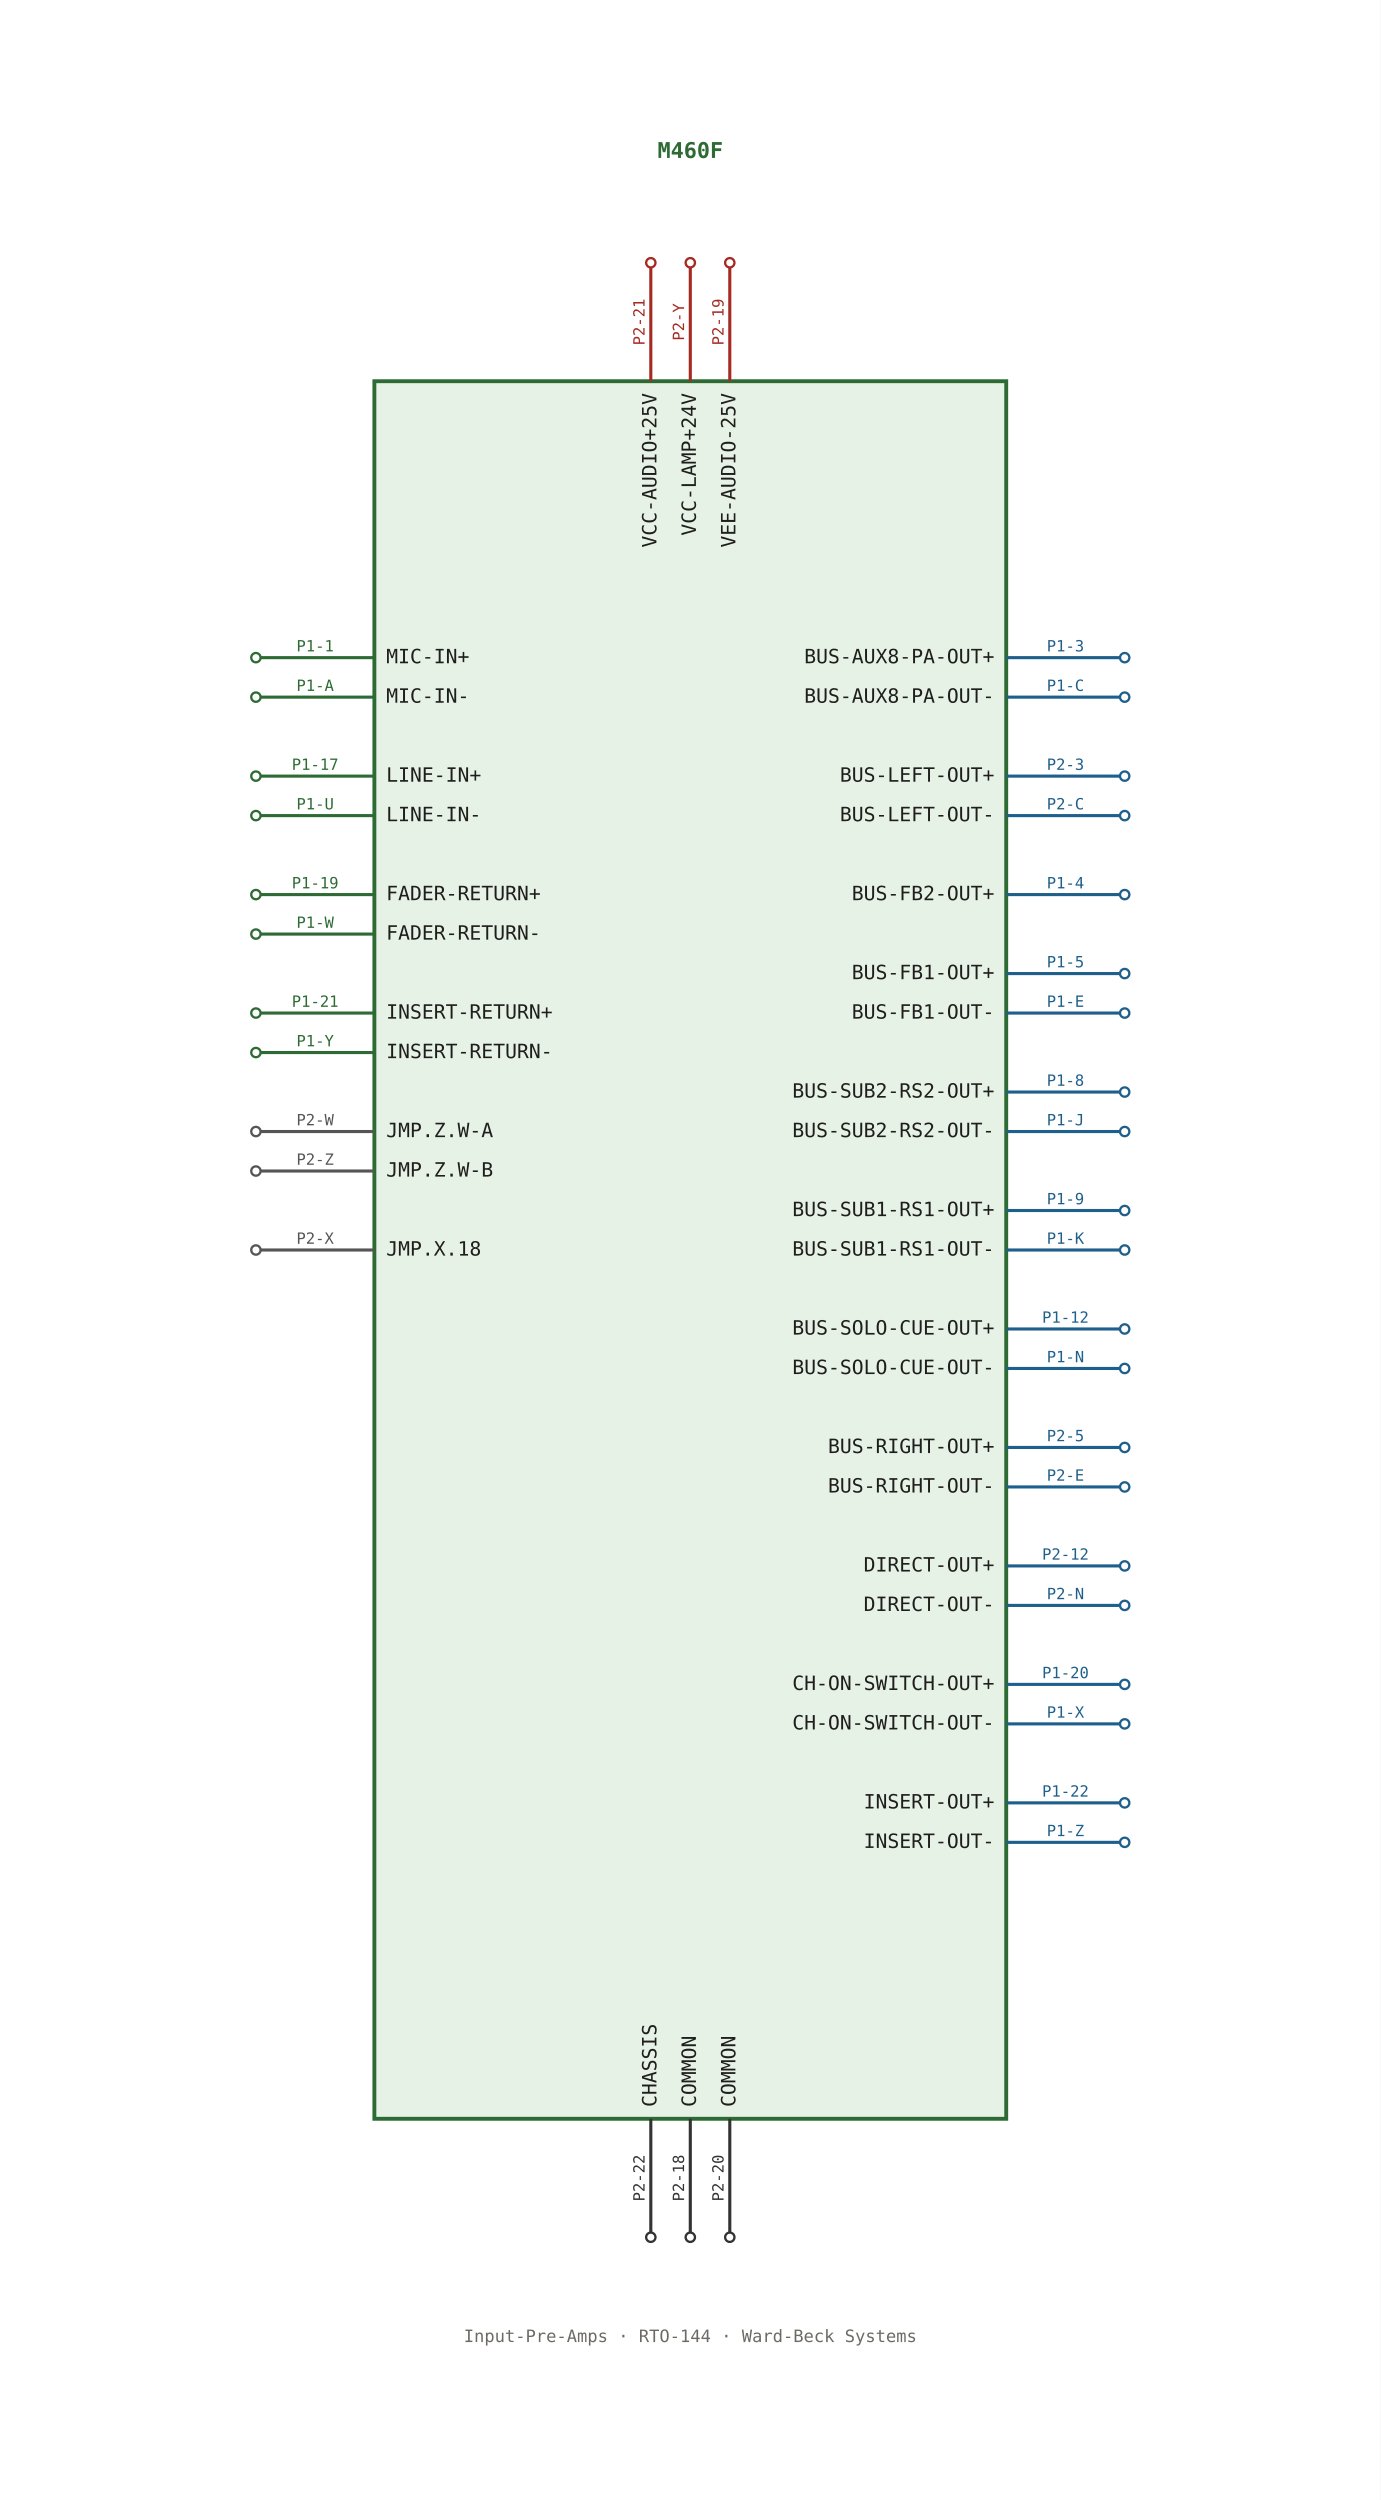
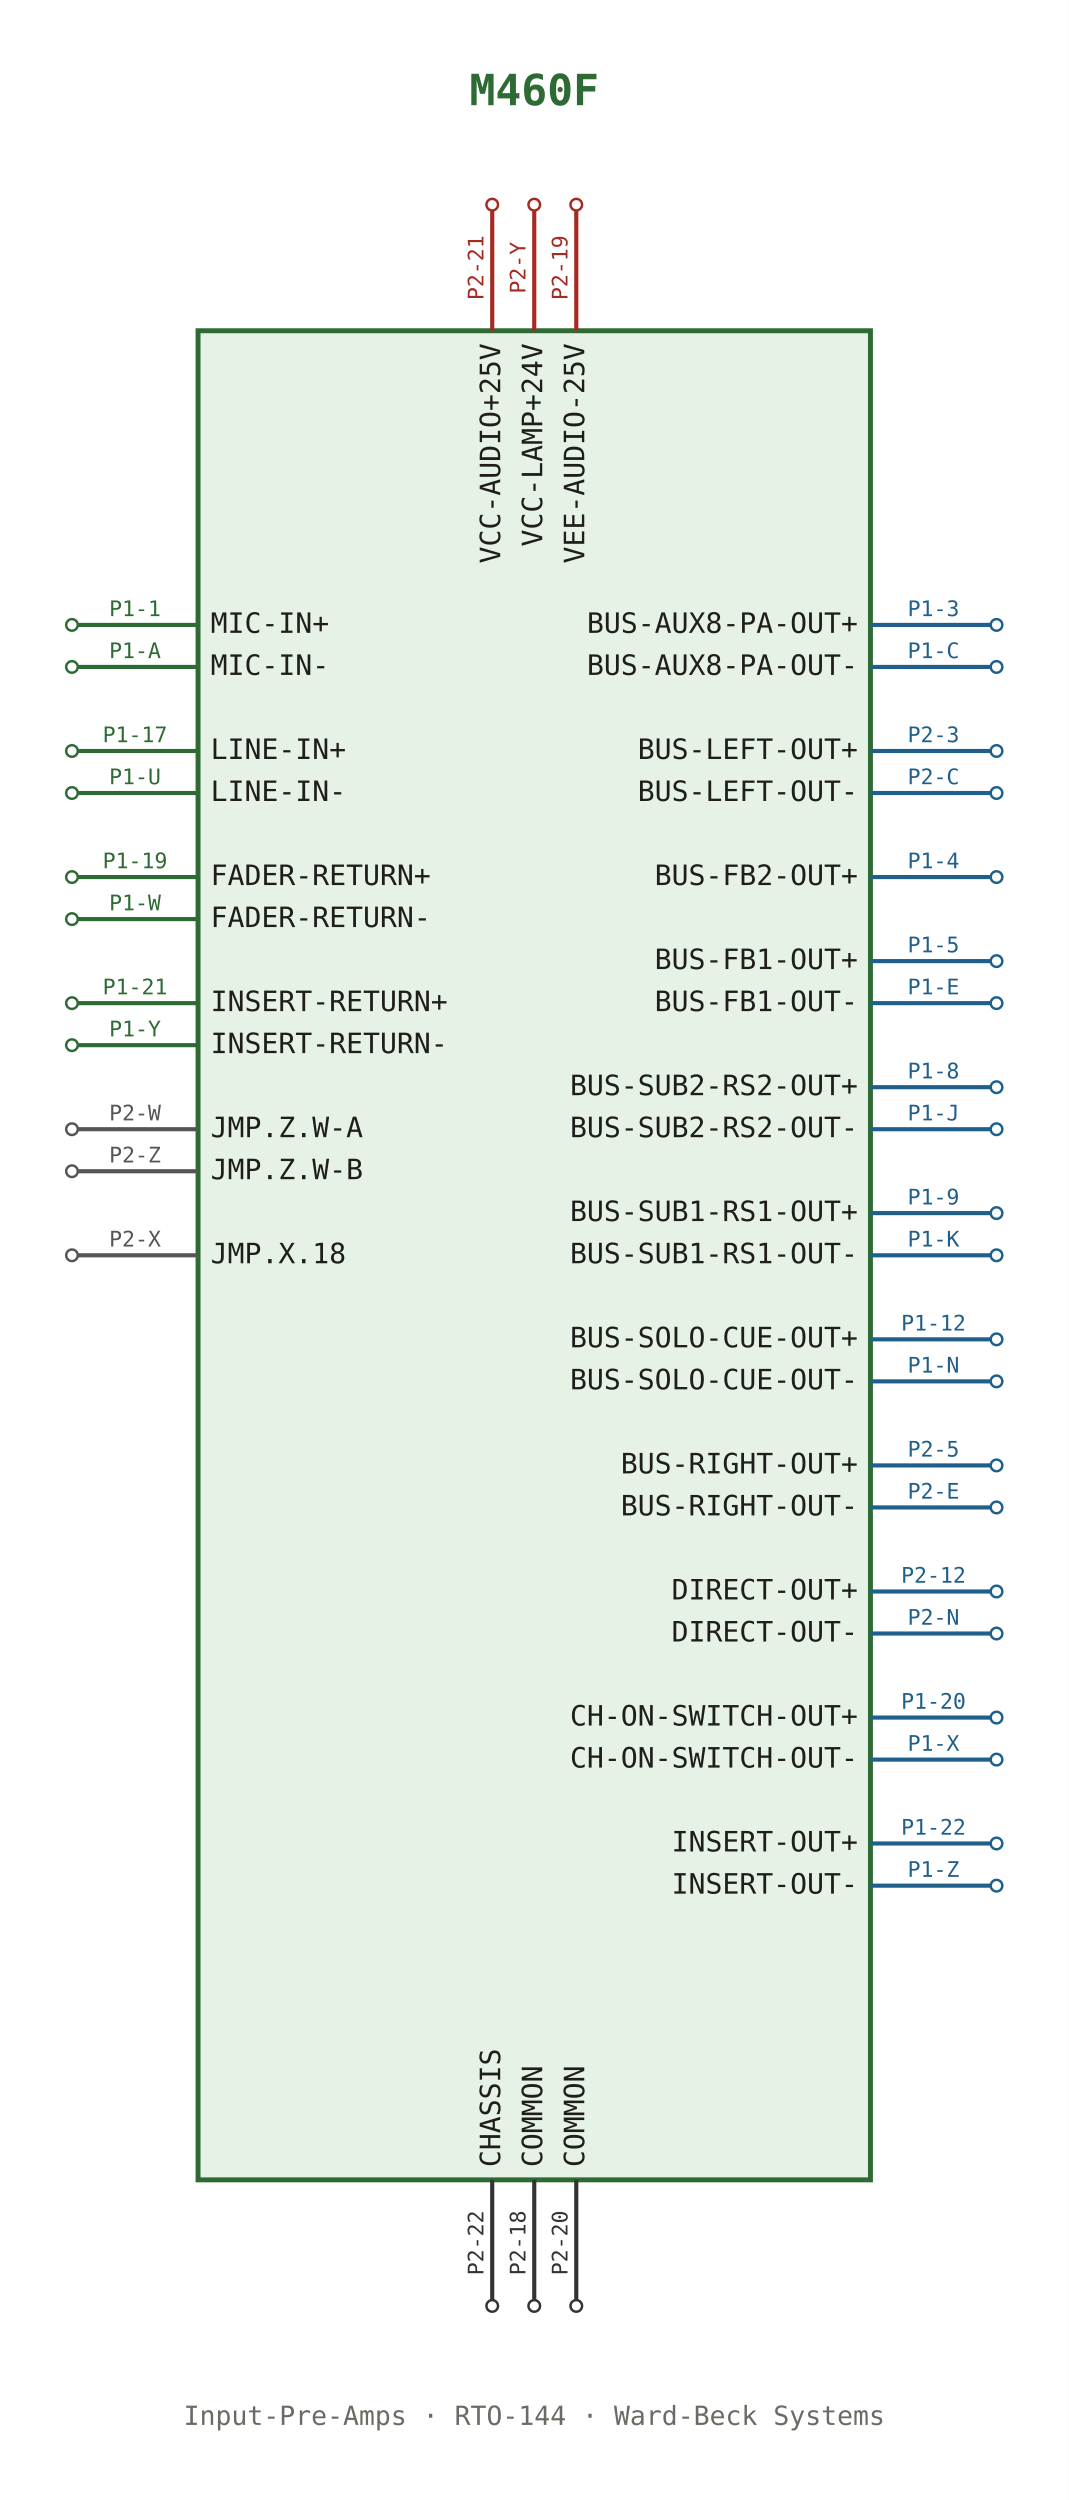
- <svg xmlns="http://www.w3.org/2000/svg" viewBox="0 0 888 1608" font-family="Overpass Mono, ui-monospace, monospace">
+ <svg xmlns="http://www.w3.org/2000/svg" viewBox="0 0 646 1511" font-family="Overpass Mono, Consolas, ui-monospace, monospace">
  <rect width="100%" height="100%" fill="#ffffff" />
-   <rect x="240.8" y="245.2" width="406.4" height="1117.6" fill="#E6F2E6" stroke="#2E6B34" stroke-width="2.5" />
-   <line x1="164.6" y1="423.0" x2="240.8" y2="423.0" stroke="#2E6B34" stroke-width="2" />
-   <circle cx="164.6" cy="423.0" r="3" fill="#fff" stroke="#2E6B34" stroke-width="1.5" />
-   <text x="248.4" y="423.0" font-size="12.7" dominant-baseline="middle" text-anchor="start" fill="#1f1e1c">MIC-IN+</text>
-   <text x="202.7" y="419.0" font-size="10" text-anchor="middle" fill="#2E6B34">P1-1</text>
-   <line x1="164.6" y1="448.4" x2="240.8" y2="448.4" stroke="#2E6B34" stroke-width="2" />
-   <circle cx="164.6" cy="448.4" r="3" fill="#fff" stroke="#2E6B34" stroke-width="1.5" />
-   <text x="248.4" y="448.4" font-size="12.7" dominant-baseline="middle" text-anchor="start" fill="#1f1e1c">MIC-IN-</text>
-   <text x="202.7" y="444.4" font-size="10" text-anchor="middle" fill="#2E6B34">P1-A</text>
-   <line x1="164.6" y1="499.2" x2="240.8" y2="499.2" stroke="#2E6B34" stroke-width="2" />
-   <circle cx="164.6" cy="499.2" r="3" fill="#fff" stroke="#2E6B34" stroke-width="1.5" />
-   <text x="248.4" y="499.2" font-size="12.7" dominant-baseline="middle" text-anchor="start" fill="#1f1e1c">LINE-IN+</text>
-   <text x="202.7" y="495.2" font-size="10" text-anchor="middle" fill="#2E6B34">P1-17</text>
-   <line x1="164.6" y1="524.6" x2="240.8" y2="524.6" stroke="#2E6B34" stroke-width="2" />
-   <circle cx="164.6" cy="524.6" r="3" fill="#fff" stroke="#2E6B34" stroke-width="1.5" />
-   <text x="248.4" y="524.6" font-size="12.7" dominant-baseline="middle" text-anchor="start" fill="#1f1e1c">LINE-IN-</text>
-   <text x="202.7" y="520.6" font-size="10" text-anchor="middle" fill="#2E6B34">P1-U</text>
-   <line x1="164.6" y1="575.4" x2="240.8" y2="575.4" stroke="#2E6B34" stroke-width="2" />
-   <circle cx="164.6" cy="575.4" r="3" fill="#fff" stroke="#2E6B34" stroke-width="1.5" />
-   <text x="248.4" y="575.4" font-size="12.7" dominant-baseline="middle" text-anchor="start" fill="#1f1e1c">FADER-RETURN+</text>
-   <text x="202.7" y="571.4" font-size="10" text-anchor="middle" fill="#2E6B34">P1-19</text>
-   <line x1="164.6" y1="600.8" x2="240.8" y2="600.8" stroke="#2E6B34" stroke-width="2" />
-   <circle cx="164.6" cy="600.8" r="3" fill="#fff" stroke="#2E6B34" stroke-width="1.5" />
-   <text x="248.4" y="600.8" font-size="12.7" dominant-baseline="middle" text-anchor="start" fill="#1f1e1c">FADER-RETURN-</text>
-   <text x="202.7" y="596.8" font-size="10" text-anchor="middle" fill="#2E6B34">P1-W</text>
-   <line x1="164.6" y1="651.6" x2="240.8" y2="651.6" stroke="#2E6B34" stroke-width="2" />
-   <circle cx="164.6" cy="651.6" r="3" fill="#fff" stroke="#2E6B34" stroke-width="1.5" />
-   <text x="248.4" y="651.6" font-size="12.7" dominant-baseline="middle" text-anchor="start" fill="#1f1e1c">INSERT-RETURN+</text>
-   <text x="202.7" y="647.6" font-size="10" text-anchor="middle" fill="#2E6B34">P1-21</text>
-   <line x1="164.6" y1="677.0" x2="240.8" y2="677.0" stroke="#2E6B34" stroke-width="2" />
-   <circle cx="164.6" cy="677.0" r="3" fill="#fff" stroke="#2E6B34" stroke-width="1.5" />
-   <text x="248.4" y="677.0" font-size="12.7" dominant-baseline="middle" text-anchor="start" fill="#1f1e1c">INSERT-RETURN-</text>
-   <text x="202.7" y="673.0" font-size="10" text-anchor="middle" fill="#2E6B34">P1-Y</text>
-   <line x1="164.6" y1="727.8" x2="240.8" y2="727.8" stroke="#555555" stroke-width="2" />
-   <circle cx="164.6" cy="727.8" r="3" fill="#fff" stroke="#555555" stroke-width="1.5" />
-   <text x="248.4" y="727.8" font-size="12.7" dominant-baseline="middle" text-anchor="start" fill="#1f1e1c">JMP.Z.W-A</text>
-   <text x="202.7" y="723.8" font-size="10" text-anchor="middle" fill="#555555">P2-W</text>
-   <line x1="164.6" y1="753.2" x2="240.8" y2="753.2" stroke="#555555" stroke-width="2" />
-   <circle cx="164.6" cy="753.2" r="3" fill="#fff" stroke="#555555" stroke-width="1.5" />
-   <text x="248.4" y="753.2" font-size="12.7" dominant-baseline="middle" text-anchor="start" fill="#1f1e1c">JMP.Z.W-B</text>
-   <text x="202.7" y="749.2" font-size="10" text-anchor="middle" fill="#555555">P2-Z</text>
-   <line x1="164.6" y1="804.0" x2="240.8" y2="804.0" stroke="#555555" stroke-width="2" />
-   <circle cx="164.6" cy="804.0" r="3" fill="#fff" stroke="#555555" stroke-width="1.5" />
-   <text x="248.4" y="804.0" font-size="12.7" dominant-baseline="middle" text-anchor="start" fill="#1f1e1c">JMP.X.18</text>
-   <text x="202.7" y="800.0" font-size="10" text-anchor="middle" fill="#555555">P2-X</text>
-   <line x1="723.4" y1="423.0" x2="647.2" y2="423.0" stroke="#1F5F8B" stroke-width="2" />
-   <circle cx="723.4" cy="423.0" r="3" fill="#fff" stroke="#1F5F8B" stroke-width="1.5" />
-   <text x="639.6" y="423.0" font-size="12.7" dominant-baseline="middle" text-anchor="end" fill="#1f1e1c">BUS-AUX8-PA-OUT+</text>
-   <text x="685.3" y="419.0" font-size="10" text-anchor="middle" fill="#1F5F8B">P1-3</text>
-   <line x1="723.4" y1="448.4" x2="647.2" y2="448.4" stroke="#1F5F8B" stroke-width="2" />
-   <circle cx="723.4" cy="448.4" r="3" fill="#fff" stroke="#1F5F8B" stroke-width="1.5" />
-   <text x="639.6" y="448.4" font-size="12.7" dominant-baseline="middle" text-anchor="end" fill="#1f1e1c">BUS-AUX8-PA-OUT-</text>
-   <text x="685.3" y="444.4" font-size="10" text-anchor="middle" fill="#1F5F8B">P1-C</text>
-   <line x1="723.4" y1="499.2" x2="647.2" y2="499.2" stroke="#1F5F8B" stroke-width="2" />
-   <circle cx="723.4" cy="499.2" r="3" fill="#fff" stroke="#1F5F8B" stroke-width="1.5" />
-   <text x="639.6" y="499.2" font-size="12.7" dominant-baseline="middle" text-anchor="end" fill="#1f1e1c">BUS-LEFT-OUT+</text>
-   <text x="685.3" y="495.2" font-size="10" text-anchor="middle" fill="#1F5F8B">P2-3</text>
-   <line x1="723.4" y1="524.6" x2="647.2" y2="524.6" stroke="#1F5F8B" stroke-width="2" />
-   <circle cx="723.4" cy="524.6" r="3" fill="#fff" stroke="#1F5F8B" stroke-width="1.5" />
-   <text x="639.6" y="524.6" font-size="12.7" dominant-baseline="middle" text-anchor="end" fill="#1f1e1c">BUS-LEFT-OUT-</text>
-   <text x="685.3" y="520.6" font-size="10" text-anchor="middle" fill="#1F5F8B">P2-C</text>
-   <line x1="723.4" y1="575.4" x2="647.2" y2="575.4" stroke="#1F5F8B" stroke-width="2" />
-   <circle cx="723.4" cy="575.4" r="3" fill="#fff" stroke="#1F5F8B" stroke-width="1.5" />
-   <text x="639.6" y="575.4" font-size="12.7" dominant-baseline="middle" text-anchor="end" fill="#1f1e1c">BUS-FB2-OUT+</text>
-   <text x="685.3" y="571.4" font-size="10" text-anchor="middle" fill="#1F5F8B">P1-4</text>
-   <line x1="723.4" y1="626.2" x2="647.2" y2="626.2" stroke="#1F5F8B" stroke-width="2" />
-   <circle cx="723.4" cy="626.2" r="3" fill="#fff" stroke="#1F5F8B" stroke-width="1.5" />
-   <text x="639.6" y="626.2" font-size="12.7" dominant-baseline="middle" text-anchor="end" fill="#1f1e1c">BUS-FB1-OUT+</text>
-   <text x="685.3" y="622.2" font-size="10" text-anchor="middle" fill="#1F5F8B">P1-5</text>
-   <line x1="723.4" y1="651.6" x2="647.2" y2="651.6" stroke="#1F5F8B" stroke-width="2" />
-   <circle cx="723.4" cy="651.6" r="3" fill="#fff" stroke="#1F5F8B" stroke-width="1.5" />
-   <text x="639.6" y="651.6" font-size="12.7" dominant-baseline="middle" text-anchor="end" fill="#1f1e1c">BUS-FB1-OUT-</text>
-   <text x="685.3" y="647.6" font-size="10" text-anchor="middle" fill="#1F5F8B">P1-E</text>
-   <line x1="723.4" y1="702.4" x2="647.2" y2="702.4" stroke="#1F5F8B" stroke-width="2" />
-   <circle cx="723.4" cy="702.4" r="3" fill="#fff" stroke="#1F5F8B" stroke-width="1.5" />
-   <text x="639.6" y="702.4" font-size="12.7" dominant-baseline="middle" text-anchor="end" fill="#1f1e1c">BUS-SUB2-RS2-OUT+</text>
-   <text x="685.3" y="698.4" font-size="10" text-anchor="middle" fill="#1F5F8B">P1-8</text>
-   <line x1="723.4" y1="727.8" x2="647.2" y2="727.8" stroke="#1F5F8B" stroke-width="2" />
-   <circle cx="723.4" cy="727.8" r="3" fill="#fff" stroke="#1F5F8B" stroke-width="1.5" />
-   <text x="639.6" y="727.8" font-size="12.7" dominant-baseline="middle" text-anchor="end" fill="#1f1e1c">BUS-SUB2-RS2-OUT-</text>
-   <text x="685.3" y="723.8" font-size="10" text-anchor="middle" fill="#1F5F8B">P1-J</text>
-   <line x1="723.4" y1="778.6" x2="647.2" y2="778.6" stroke="#1F5F8B" stroke-width="2" />
-   <circle cx="723.4" cy="778.6" r="3" fill="#fff" stroke="#1F5F8B" stroke-width="1.5" />
-   <text x="639.6" y="778.6" font-size="12.7" dominant-baseline="middle" text-anchor="end" fill="#1f1e1c">BUS-SUB1-RS1-OUT+</text>
-   <text x="685.3" y="774.6" font-size="10" text-anchor="middle" fill="#1F5F8B">P1-9</text>
-   <line x1="723.4" y1="804.0" x2="647.2" y2="804.0" stroke="#1F5F8B" stroke-width="2" />
-   <circle cx="723.4" cy="804.0" r="3" fill="#fff" stroke="#1F5F8B" stroke-width="1.5" />
-   <text x="639.6" y="804.0" font-size="12.7" dominant-baseline="middle" text-anchor="end" fill="#1f1e1c">BUS-SUB1-RS1-OUT-</text>
-   <text x="685.3" y="800.0" font-size="10" text-anchor="middle" fill="#1F5F8B">P1-K</text>
-   <line x1="723.4" y1="854.8" x2="647.2" y2="854.8" stroke="#1F5F8B" stroke-width="2" />
-   <circle cx="723.4" cy="854.8" r="3" fill="#fff" stroke="#1F5F8B" stroke-width="1.5" />
-   <text x="639.6" y="854.8" font-size="12.7" dominant-baseline="middle" text-anchor="end" fill="#1f1e1c">BUS-SOLO-CUE-OUT+</text>
-   <text x="685.3" y="850.8" font-size="10" text-anchor="middle" fill="#1F5F8B">P1-12</text>
-   <line x1="723.4" y1="880.2" x2="647.2" y2="880.2" stroke="#1F5F8B" stroke-width="2" />
-   <circle cx="723.4" cy="880.2" r="3" fill="#fff" stroke="#1F5F8B" stroke-width="1.5" />
-   <text x="639.6" y="880.2" font-size="12.7" dominant-baseline="middle" text-anchor="end" fill="#1f1e1c">BUS-SOLO-CUE-OUT-</text>
-   <text x="685.3" y="876.2" font-size="10" text-anchor="middle" fill="#1F5F8B">P1-N</text>
-   <line x1="723.4" y1="931.0" x2="647.2" y2="931.0" stroke="#1F5F8B" stroke-width="2" />
-   <circle cx="723.4" cy="931.0" r="3" fill="#fff" stroke="#1F5F8B" stroke-width="1.5" />
-   <text x="639.6" y="931.0" font-size="12.7" dominant-baseline="middle" text-anchor="end" fill="#1f1e1c">BUS-RIGHT-OUT+</text>
-   <text x="685.3" y="927.0" font-size="10" text-anchor="middle" fill="#1F5F8B">P2-5</text>
-   <line x1="723.4" y1="956.4" x2="647.2" y2="956.4" stroke="#1F5F8B" stroke-width="2" />
-   <circle cx="723.4" cy="956.4" r="3" fill="#fff" stroke="#1F5F8B" stroke-width="1.5" />
-   <text x="639.6" y="956.4" font-size="12.7" dominant-baseline="middle" text-anchor="end" fill="#1f1e1c">BUS-RIGHT-OUT-</text>
-   <text x="685.3" y="952.4" font-size="10" text-anchor="middle" fill="#1F5F8B">P2-E</text>
-   <line x1="723.4" y1="1007.2" x2="647.2" y2="1007.2" stroke="#1F5F8B" stroke-width="2" />
-   <circle cx="723.4" cy="1007.2" r="3" fill="#fff" stroke="#1F5F8B" stroke-width="1.5" />
-   <text x="639.6" y="1007.2" font-size="12.7" dominant-baseline="middle" text-anchor="end" fill="#1f1e1c">DIRECT-OUT+</text>
-   <text x="685.3" y="1003.2" font-size="10" text-anchor="middle" fill="#1F5F8B">P2-12</text>
-   <line x1="723.4" y1="1032.6" x2="647.2" y2="1032.6" stroke="#1F5F8B" stroke-width="2" />
-   <circle cx="723.4" cy="1032.6" r="3" fill="#fff" stroke="#1F5F8B" stroke-width="1.5" />
-   <text x="639.6" y="1032.6" font-size="12.7" dominant-baseline="middle" text-anchor="end" fill="#1f1e1c">DIRECT-OUT-</text>
-   <text x="685.3" y="1028.6" font-size="10" text-anchor="middle" fill="#1F5F8B">P2-N</text>
-   <line x1="723.4" y1="1083.4" x2="647.2" y2="1083.4" stroke="#1F5F8B" stroke-width="2" />
-   <circle cx="723.4" cy="1083.4" r="3" fill="#fff" stroke="#1F5F8B" stroke-width="1.5" />
-   <text x="639.6" y="1083.4" font-size="12.7" dominant-baseline="middle" text-anchor="end" fill="#1f1e1c">CH-ON-SWITCH-OUT+</text>
-   <text x="685.3" y="1079.4" font-size="10" text-anchor="middle" fill="#1F5F8B">P1-20</text>
-   <line x1="723.4" y1="1108.8" x2="647.2" y2="1108.8" stroke="#1F5F8B" stroke-width="2" />
-   <circle cx="723.4" cy="1108.8" r="3" fill="#fff" stroke="#1F5F8B" stroke-width="1.5" />
-   <text x="639.6" y="1108.8" font-size="12.7" dominant-baseline="middle" text-anchor="end" fill="#1f1e1c">CH-ON-SWITCH-OUT-</text>
-   <text x="685.3" y="1104.8" font-size="10" text-anchor="middle" fill="#1F5F8B">P1-X</text>
-   <line x1="723.4" y1="1159.6" x2="647.2" y2="1159.6" stroke="#1F5F8B" stroke-width="2" />
-   <circle cx="723.4" cy="1159.6" r="3" fill="#fff" stroke="#1F5F8B" stroke-width="1.5" />
-   <text x="639.6" y="1159.6" font-size="12.7" dominant-baseline="middle" text-anchor="end" fill="#1f1e1c">INSERT-OUT+</text>
-   <text x="685.3" y="1155.6" font-size="10" text-anchor="middle" fill="#1F5F8B">P1-22</text>
-   <line x1="723.4" y1="1185.0" x2="647.2" y2="1185.0" stroke="#1F5F8B" stroke-width="2" />
-   <circle cx="723.4" cy="1185.0" r="3" fill="#fff" stroke="#1F5F8B" stroke-width="1.5" />
-   <text x="639.6" y="1185.0" font-size="12.7" dominant-baseline="middle" text-anchor="end" fill="#1f1e1c">INSERT-OUT-</text>
-   <text x="685.3" y="1181.0" font-size="10" text-anchor="middle" fill="#1F5F8B">P1-Z</text>
-   <line x1="418.6" y1="169.0" x2="418.6" y2="245.2" stroke="#A52A22" stroke-width="2" />
-   <circle cx="418.6" cy="169.0" r="3" fill="#fff" stroke="#A52A22" stroke-width="1.5" />
-   <text x="418.6" y="252.8" font-size="12.7" dominant-baseline="middle" text-anchor="end" fill="#1f1e1c" transform="rotate(-90 418.6 252.8)">VCC-AUDIO+25V</text>
-   <text x="414.6" y="207.1" font-size="10" text-anchor="middle" fill="#A52A22" transform="rotate(-90 414.6 207.1)">P2-21</text>
-   <line x1="444.0" y1="169.0" x2="444.0" y2="245.2" stroke="#A52A22" stroke-width="2" />
-   <circle cx="444.0" cy="169.0" r="3" fill="#fff" stroke="#A52A22" stroke-width="1.5" />
-   <text x="444.0" y="252.8" font-size="12.7" dominant-baseline="middle" text-anchor="end" fill="#1f1e1c" transform="rotate(-90 444.0 252.8)">VCC-LAMP+24V</text>
-   <text x="440.0" y="207.1" font-size="10" text-anchor="middle" fill="#A52A22" transform="rotate(-90 440.0 207.1)">P2-Y</text>
-   <line x1="469.4" y1="169.0" x2="469.4" y2="245.2" stroke="#A52A22" stroke-width="2" />
-   <circle cx="469.4" cy="169.0" r="3" fill="#fff" stroke="#A52A22" stroke-width="1.5" />
-   <text x="469.4" y="252.8" font-size="12.7" dominant-baseline="middle" text-anchor="end" fill="#1f1e1c" transform="rotate(-90 469.4 252.8)">VEE-AUDIO-25V</text>
-   <text x="465.4" y="207.1" font-size="10" text-anchor="middle" fill="#A52A22" transform="rotate(-90 465.4 207.1)">P2-19</text>
-   <line x1="418.6" y1="1439.0" x2="418.6" y2="1362.8" stroke="#333333" stroke-width="2" />
-   <circle cx="418.6" cy="1439.0" r="3" fill="#fff" stroke="#333333" stroke-width="1.5" />
-   <text x="418.6" y="1355.2" font-size="12.7" dominant-baseline="middle" text-anchor="start" fill="#1f1e1c" transform="rotate(-90 418.6 1355.2)">CHASSIS</text>
-   <text x="414.6" y="1400.9" font-size="10" text-anchor="middle" fill="#333333" transform="rotate(-90 414.6 1400.9)">P2-22</text>
-   <line x1="444.0" y1="1439.0" x2="444.0" y2="1362.8" stroke="#333333" stroke-width="2" />
-   <circle cx="444.0" cy="1439.0" r="3" fill="#fff" stroke="#333333" stroke-width="1.5" />
-   <text x="444.0" y="1355.2" font-size="12.7" dominant-baseline="middle" text-anchor="start" fill="#1f1e1c" transform="rotate(-90 444.0 1355.2)">COMMON</text>
-   <text x="440.0" y="1400.9" font-size="10" text-anchor="middle" fill="#333333" transform="rotate(-90 440.0 1400.9)">P2-18</text>
-   <line x1="469.4" y1="1439.0" x2="469.4" y2="1362.8" stroke="#333333" stroke-width="2" />
-   <circle cx="469.4" cy="1439.0" r="3" fill="#fff" stroke="#333333" stroke-width="1.5" />
-   <text x="469.4" y="1355.2" font-size="12.7" dominant-baseline="middle" text-anchor="start" fill="#1f1e1c" transform="rotate(-90 469.4 1355.2)">COMMON</text>
-   <text x="465.4" y="1400.9" font-size="10" text-anchor="middle" fill="#333333" transform="rotate(-90 465.4 1400.9)">P2-20</text>
-   <text x="444.0" y="101.6" font-size="14" font-weight="700" text-anchor="middle" fill="#2E6B34">M460F</text>
-   <text x="444.0" y="1506.4" font-size="11" text-anchor="middle" fill="#6d6a63">Input-Pre-Amps · RTO-144 · Ward-Beck Systems</text>
+   <rect x="119.7" y="199.9" width="406.4" height="1117.6" fill="#E6F2E6" stroke="#2E6B34" stroke-width="3.00" />
+   <line x1="43.5" y1="377.7" x2="119.7" y2="377.7" stroke="#2E6B34" stroke-width="2.50" />
+   <circle cx="43.5" cy="377.7" r="3.5" fill="#ffffff" stroke="#2E6B34" stroke-width="1.50" />
+   <text x="127.3" y="377.7" font-size="17.0" dominant-baseline="middle" text-anchor="start" fill="#1F1E1C">MIC-IN+</text>
+   <text x="81.6" y="368.7" font-size="13.0" dominant-baseline="middle" text-anchor="middle" fill="#2E6B34">P1-1</text>
+   <line x1="43.5" y1="403.1" x2="119.7" y2="403.1" stroke="#2E6B34" stroke-width="2.50" />
+   <circle cx="43.5" cy="403.1" r="3.5" fill="#ffffff" stroke="#2E6B34" stroke-width="1.50" />
+   <text x="127.3" y="403.1" font-size="17.0" dominant-baseline="middle" text-anchor="start" fill="#1F1E1C">MIC-IN-</text>
+   <text x="81.6" y="394.1" font-size="13.0" dominant-baseline="middle" text-anchor="middle" fill="#2E6B34">P1-A</text>
+   <line x1="43.5" y1="453.9" x2="119.7" y2="453.9" stroke="#2E6B34" stroke-width="2.50" />
+   <circle cx="43.5" cy="453.9" r="3.5" fill="#ffffff" stroke="#2E6B34" stroke-width="1.50" />
+   <text x="127.3" y="453.9" font-size="17.0" dominant-baseline="middle" text-anchor="start" fill="#1F1E1C">LINE-IN+</text>
+   <text x="81.6" y="444.9" font-size="13.0" dominant-baseline="middle" text-anchor="middle" fill="#2E6B34">P1-17</text>
+   <line x1="43.5" y1="479.3" x2="119.7" y2="479.3" stroke="#2E6B34" stroke-width="2.50" />
+   <circle cx="43.5" cy="479.3" r="3.5" fill="#ffffff" stroke="#2E6B34" stroke-width="1.50" />
+   <text x="127.3" y="479.3" font-size="17.0" dominant-baseline="middle" text-anchor="start" fill="#1F1E1C">LINE-IN-</text>
+   <text x="81.6" y="470.3" font-size="13.0" dominant-baseline="middle" text-anchor="middle" fill="#2E6B34">P1-U</text>
+   <line x1="43.5" y1="530.1" x2="119.7" y2="530.1" stroke="#2E6B34" stroke-width="2.50" />
+   <circle cx="43.5" cy="530.1" r="3.5" fill="#ffffff" stroke="#2E6B34" stroke-width="1.50" />
+   <text x="127.3" y="530.1" font-size="17.0" dominant-baseline="middle" text-anchor="start" fill="#1F1E1C">FADER-RETURN+</text>
+   <text x="81.6" y="521.1" font-size="13.0" dominant-baseline="middle" text-anchor="middle" fill="#2E6B34">P1-19</text>
+   <line x1="43.5" y1="555.5" x2="119.7" y2="555.5" stroke="#2E6B34" stroke-width="2.50" />
+   <circle cx="43.5" cy="555.5" r="3.5" fill="#ffffff" stroke="#2E6B34" stroke-width="1.50" />
+   <text x="127.3" y="555.5" font-size="17.0" dominant-baseline="middle" text-anchor="start" fill="#1F1E1C">FADER-RETURN-</text>
+   <text x="81.6" y="546.5" font-size="13.0" dominant-baseline="middle" text-anchor="middle" fill="#2E6B34">P1-W</text>
+   <line x1="43.5" y1="606.3" x2="119.7" y2="606.3" stroke="#2E6B34" stroke-width="2.50" />
+   <circle cx="43.5" cy="606.3" r="3.5" fill="#ffffff" stroke="#2E6B34" stroke-width="1.50" />
+   <text x="127.3" y="606.3" font-size="17.0" dominant-baseline="middle" text-anchor="start" fill="#1F1E1C">INSERT-RETURN+</text>
+   <text x="81.6" y="597.3" font-size="13.0" dominant-baseline="middle" text-anchor="middle" fill="#2E6B34">P1-21</text>
+   <line x1="43.5" y1="631.7" x2="119.7" y2="631.7" stroke="#2E6B34" stroke-width="2.50" />
+   <circle cx="43.5" cy="631.7" r="3.5" fill="#ffffff" stroke="#2E6B34" stroke-width="1.50" />
+   <text x="127.3" y="631.7" font-size="17.0" dominant-baseline="middle" text-anchor="start" fill="#1F1E1C">INSERT-RETURN-</text>
+   <text x="81.6" y="622.7" font-size="13.0" dominant-baseline="middle" text-anchor="middle" fill="#2E6B34">P1-Y</text>
+   <line x1="43.5" y1="682.5" x2="119.7" y2="682.5" stroke="#555555" stroke-width="2.50" />
+   <circle cx="43.5" cy="682.5" r="3.5" fill="#ffffff" stroke="#555555" stroke-width="1.50" />
+   <text x="127.3" y="682.5" font-size="17.0" dominant-baseline="middle" text-anchor="start" fill="#1F1E1C">JMP.Z.W-A</text>
+   <text x="81.6" y="673.5" font-size="13.0" dominant-baseline="middle" text-anchor="middle" fill="#555555">P2-W</text>
+   <line x1="43.5" y1="707.9" x2="119.7" y2="707.9" stroke="#555555" stroke-width="2.50" />
+   <circle cx="43.5" cy="707.9" r="3.5" fill="#ffffff" stroke="#555555" stroke-width="1.50" />
+   <text x="127.3" y="707.9" font-size="17.0" dominant-baseline="middle" text-anchor="start" fill="#1F1E1C">JMP.Z.W-B</text>
+   <text x="81.6" y="698.9" font-size="13.0" dominant-baseline="middle" text-anchor="middle" fill="#555555">P2-Z</text>
+   <line x1="43.5" y1="758.7" x2="119.7" y2="758.7" stroke="#555555" stroke-width="2.50" />
+   <circle cx="43.5" cy="758.7" r="3.5" fill="#ffffff" stroke="#555555" stroke-width="1.50" />
+   <text x="127.3" y="758.7" font-size="17.0" dominant-baseline="middle" text-anchor="start" fill="#1F1E1C">JMP.X.18</text>
+   <text x="81.6" y="749.7" font-size="13.0" dominant-baseline="middle" text-anchor="middle" fill="#555555">P2-X</text>
+   <line x1="602.3" y1="377.7" x2="526.1" y2="377.7" stroke="#1F5F8B" stroke-width="2.50" />
+   <circle cx="602.3" cy="377.7" r="3.5" fill="#ffffff" stroke="#1F5F8B" stroke-width="1.50" />
+   <text x="518.5" y="377.7" font-size="17.0" dominant-baseline="middle" text-anchor="end" fill="#1F1E1C">BUS-AUX8-PA-OUT+</text>
+   <text x="564.2" y="368.7" font-size="13.0" dominant-baseline="middle" text-anchor="middle" fill="#1F5F8B">P1-3</text>
+   <line x1="602.3" y1="403.1" x2="526.1" y2="403.1" stroke="#1F5F8B" stroke-width="2.50" />
+   <circle cx="602.3" cy="403.1" r="3.5" fill="#ffffff" stroke="#1F5F8B" stroke-width="1.50" />
+   <text x="518.5" y="403.1" font-size="17.0" dominant-baseline="middle" text-anchor="end" fill="#1F1E1C">BUS-AUX8-PA-OUT-</text>
+   <text x="564.2" y="394.1" font-size="13.0" dominant-baseline="middle" text-anchor="middle" fill="#1F5F8B">P1-C</text>
+   <line x1="602.3" y1="453.9" x2="526.1" y2="453.9" stroke="#1F5F8B" stroke-width="2.50" />
+   <circle cx="602.3" cy="453.9" r="3.5" fill="#ffffff" stroke="#1F5F8B" stroke-width="1.50" />
+   <text x="518.5" y="453.9" font-size="17.0" dominant-baseline="middle" text-anchor="end" fill="#1F1E1C">BUS-LEFT-OUT+</text>
+   <text x="564.2" y="444.9" font-size="13.0" dominant-baseline="middle" text-anchor="middle" fill="#1F5F8B">P2-3</text>
+   <line x1="602.3" y1="479.3" x2="526.1" y2="479.3" stroke="#1F5F8B" stroke-width="2.50" />
+   <circle cx="602.3" cy="479.3" r="3.5" fill="#ffffff" stroke="#1F5F8B" stroke-width="1.50" />
+   <text x="518.5" y="479.3" font-size="17.0" dominant-baseline="middle" text-anchor="end" fill="#1F1E1C">BUS-LEFT-OUT-</text>
+   <text x="564.2" y="470.3" font-size="13.0" dominant-baseline="middle" text-anchor="middle" fill="#1F5F8B">P2-C</text>
+   <line x1="602.3" y1="530.1" x2="526.1" y2="530.1" stroke="#1F5F8B" stroke-width="2.50" />
+   <circle cx="602.3" cy="530.1" r="3.5" fill="#ffffff" stroke="#1F5F8B" stroke-width="1.50" />
+   <text x="518.5" y="530.1" font-size="17.0" dominant-baseline="middle" text-anchor="end" fill="#1F1E1C">BUS-FB2-OUT+</text>
+   <text x="564.2" y="521.1" font-size="13.0" dominant-baseline="middle" text-anchor="middle" fill="#1F5F8B">P1-4</text>
+   <line x1="602.3" y1="580.9" x2="526.1" y2="580.9" stroke="#1F5F8B" stroke-width="2.50" />
+   <circle cx="602.3" cy="580.9" r="3.5" fill="#ffffff" stroke="#1F5F8B" stroke-width="1.50" />
+   <text x="518.5" y="580.9" font-size="17.0" dominant-baseline="middle" text-anchor="end" fill="#1F1E1C">BUS-FB1-OUT+</text>
+   <text x="564.2" y="571.9" font-size="13.0" dominant-baseline="middle" text-anchor="middle" fill="#1F5F8B">P1-5</text>
+   <line x1="602.3" y1="606.3" x2="526.1" y2="606.3" stroke="#1F5F8B" stroke-width="2.50" />
+   <circle cx="602.3" cy="606.3" r="3.5" fill="#ffffff" stroke="#1F5F8B" stroke-width="1.50" />
+   <text x="518.5" y="606.3" font-size="17.0" dominant-baseline="middle" text-anchor="end" fill="#1F1E1C">BUS-FB1-OUT-</text>
+   <text x="564.2" y="597.3" font-size="13.0" dominant-baseline="middle" text-anchor="middle" fill="#1F5F8B">P1-E</text>
+   <line x1="602.3" y1="657.1" x2="526.1" y2="657.1" stroke="#1F5F8B" stroke-width="2.50" />
+   <circle cx="602.3" cy="657.1" r="3.5" fill="#ffffff" stroke="#1F5F8B" stroke-width="1.50" />
+   <text x="518.5" y="657.1" font-size="17.0" dominant-baseline="middle" text-anchor="end" fill="#1F1E1C">BUS-SUB2-RS2-OUT+</text>
+   <text x="564.2" y="648.1" font-size="13.0" dominant-baseline="middle" text-anchor="middle" fill="#1F5F8B">P1-8</text>
+   <line x1="602.3" y1="682.5" x2="526.1" y2="682.5" stroke="#1F5F8B" stroke-width="2.50" />
+   <circle cx="602.3" cy="682.5" r="3.5" fill="#ffffff" stroke="#1F5F8B" stroke-width="1.50" />
+   <text x="518.5" y="682.5" font-size="17.0" dominant-baseline="middle" text-anchor="end" fill="#1F1E1C">BUS-SUB2-RS2-OUT-</text>
+   <text x="564.2" y="673.5" font-size="13.0" dominant-baseline="middle" text-anchor="middle" fill="#1F5F8B">P1-J</text>
+   <line x1="602.3" y1="733.2" x2="526.1" y2="733.2" stroke="#1F5F8B" stroke-width="2.50" />
+   <circle cx="602.3" cy="733.2" r="3.5" fill="#ffffff" stroke="#1F5F8B" stroke-width="1.50" />
+   <text x="518.5" y="733.2" font-size="17.0" dominant-baseline="middle" text-anchor="end" fill="#1F1E1C">BUS-SUB1-RS1-OUT+</text>
+   <text x="564.2" y="724.3" font-size="13.0" dominant-baseline="middle" text-anchor="middle" fill="#1F5F8B">P1-9</text>
+   <line x1="602.3" y1="758.7" x2="526.1" y2="758.7" stroke="#1F5F8B" stroke-width="2.50" />
+   <circle cx="602.3" cy="758.7" r="3.5" fill="#ffffff" stroke="#1F5F8B" stroke-width="1.50" />
+   <text x="518.5" y="758.7" font-size="17.0" dominant-baseline="middle" text-anchor="end" fill="#1F1E1C">BUS-SUB1-RS1-OUT-</text>
+   <text x="564.2" y="749.7" font-size="13.0" dominant-baseline="middle" text-anchor="middle" fill="#1F5F8B">P1-K</text>
+   <line x1="602.3" y1="809.5" x2="526.1" y2="809.5" stroke="#1F5F8B" stroke-width="2.50" />
+   <circle cx="602.3" cy="809.5" r="3.5" fill="#ffffff" stroke="#1F5F8B" stroke-width="1.50" />
+   <text x="518.5" y="809.5" font-size="17.0" dominant-baseline="middle" text-anchor="end" fill="#1F1E1C">BUS-SOLO-CUE-OUT+</text>
+   <text x="564.2" y="800.5" font-size="13.0" dominant-baseline="middle" text-anchor="middle" fill="#1F5F8B">P1-12</text>
+   <line x1="602.3" y1="834.9" x2="526.1" y2="834.9" stroke="#1F5F8B" stroke-width="2.50" />
+   <circle cx="602.3" cy="834.9" r="3.5" fill="#ffffff" stroke="#1F5F8B" stroke-width="1.50" />
+   <text x="518.5" y="834.9" font-size="17.0" dominant-baseline="middle" text-anchor="end" fill="#1F1E1C">BUS-SOLO-CUE-OUT-</text>
+   <text x="564.2" y="825.9" font-size="13.0" dominant-baseline="middle" text-anchor="middle" fill="#1F5F8B">P1-N</text>
+   <line x1="602.3" y1="885.7" x2="526.1" y2="885.7" stroke="#1F5F8B" stroke-width="2.50" />
+   <circle cx="602.3" cy="885.7" r="3.5" fill="#ffffff" stroke="#1F5F8B" stroke-width="1.50" />
+   <text x="518.5" y="885.7" font-size="17.0" dominant-baseline="middle" text-anchor="end" fill="#1F1E1C">BUS-RIGHT-OUT+</text>
+   <text x="564.2" y="876.7" font-size="13.0" dominant-baseline="middle" text-anchor="middle" fill="#1F5F8B">P2-5</text>
+   <line x1="602.3" y1="911.1" x2="526.1" y2="911.1" stroke="#1F5F8B" stroke-width="2.50" />
+   <circle cx="602.3" cy="911.1" r="3.5" fill="#ffffff" stroke="#1F5F8B" stroke-width="1.50" />
+   <text x="518.5" y="911.1" font-size="17.0" dominant-baseline="middle" text-anchor="end" fill="#1F1E1C">BUS-RIGHT-OUT-</text>
+   <text x="564.2" y="902.1" font-size="13.0" dominant-baseline="middle" text-anchor="middle" fill="#1F5F8B">P2-E</text>
+   <line x1="602.3" y1="961.9" x2="526.1" y2="961.9" stroke="#1F5F8B" stroke-width="2.50" />
+   <circle cx="602.3" cy="961.9" r="3.5" fill="#ffffff" stroke="#1F5F8B" stroke-width="1.50" />
+   <text x="518.5" y="961.9" font-size="17.0" dominant-baseline="middle" text-anchor="end" fill="#1F1E1C">DIRECT-OUT+</text>
+   <text x="564.2" y="952.9" font-size="13.0" dominant-baseline="middle" text-anchor="middle" fill="#1F5F8B">P2-12</text>
+   <line x1="602.3" y1="987.3" x2="526.1" y2="987.3" stroke="#1F5F8B" stroke-width="2.50" />
+   <circle cx="602.3" cy="987.3" r="3.5" fill="#ffffff" stroke="#1F5F8B" stroke-width="1.50" />
+   <text x="518.5" y="987.3" font-size="17.0" dominant-baseline="middle" text-anchor="end" fill="#1F1E1C">DIRECT-OUT-</text>
+   <text x="564.2" y="978.3" font-size="13.0" dominant-baseline="middle" text-anchor="middle" fill="#1F5F8B">P2-N</text>
+   <line x1="602.3" y1="1038.1" x2="526.1" y2="1038.1" stroke="#1F5F8B" stroke-width="2.50" />
+   <circle cx="602.3" cy="1038.1" r="3.5" fill="#ffffff" stroke="#1F5F8B" stroke-width="1.50" />
+   <text x="518.5" y="1038.1" font-size="17.0" dominant-baseline="middle" text-anchor="end" fill="#1F1E1C">CH-ON-SWITCH-OUT+</text>
+   <text x="564.2" y="1029.1" font-size="13.0" dominant-baseline="middle" text-anchor="middle" fill="#1F5F8B">P1-20</text>
+   <line x1="602.3" y1="1063.5" x2="526.1" y2="1063.5" stroke="#1F5F8B" stroke-width="2.50" />
+   <circle cx="602.3" cy="1063.5" r="3.5" fill="#ffffff" stroke="#1F5F8B" stroke-width="1.50" />
+   <text x="518.5" y="1063.5" font-size="17.0" dominant-baseline="middle" text-anchor="end" fill="#1F1E1C">CH-ON-SWITCH-OUT-</text>
+   <text x="564.2" y="1054.5" font-size="13.0" dominant-baseline="middle" text-anchor="middle" fill="#1F5F8B">P1-X</text>
+   <line x1="602.3" y1="1114.2" x2="526.1" y2="1114.2" stroke="#1F5F8B" stroke-width="2.50" />
+   <circle cx="602.3" cy="1114.2" r="3.5" fill="#ffffff" stroke="#1F5F8B" stroke-width="1.50" />
+   <text x="518.5" y="1114.2" font-size="17.0" dominant-baseline="middle" text-anchor="end" fill="#1F1E1C">INSERT-OUT+</text>
+   <text x="564.2" y="1105.2" font-size="13.0" dominant-baseline="middle" text-anchor="middle" fill="#1F5F8B">P1-22</text>
+   <line x1="602.3" y1="1139.7" x2="526.1" y2="1139.7" stroke="#1F5F8B" stroke-width="2.50" />
+   <circle cx="602.3" cy="1139.7" r="3.5" fill="#ffffff" stroke="#1F5F8B" stroke-width="1.50" />
+   <text x="518.5" y="1139.7" font-size="17.0" dominant-baseline="middle" text-anchor="end" fill="#1F1E1C">INSERT-OUT-</text>
+   <text x="564.2" y="1130.7" font-size="13.0" dominant-baseline="middle" text-anchor="middle" fill="#1F5F8B">P1-Z</text>
+   <line x1="297.5" y1="123.7" x2="297.5" y2="199.9" stroke="#A52A22" stroke-width="2.50" />
+   <circle cx="297.5" cy="123.7" r="3.5" fill="#ffffff" stroke="#A52A22" stroke-width="1.50" />
+   <text x="297.5" y="207.5" font-size="17.0" dominant-baseline="middle" text-anchor="end" fill="#1F1E1C" transform="rotate(-90 297.5 207.5)">VCC-AUDIO+25V</text>
+   <text x="288.5" y="161.8" font-size="13.0" dominant-baseline="middle" text-anchor="middle" fill="#A52A22" transform="rotate(-90 288.5 161.8)">P2-21</text>
+   <line x1="322.9" y1="123.7" x2="322.9" y2="199.9" stroke="#A52A22" stroke-width="2.50" />
+   <circle cx="322.9" cy="123.7" r="3.5" fill="#ffffff" stroke="#A52A22" stroke-width="1.50" />
+   <text x="322.9" y="207.5" font-size="17.0" dominant-baseline="middle" text-anchor="end" fill="#1F1E1C" transform="rotate(-90 322.9 207.5)">VCC-LAMP+24V</text>
+   <text x="313.9" y="161.8" font-size="13.0" dominant-baseline="middle" text-anchor="middle" fill="#A52A22" transform="rotate(-90 313.9 161.8)">P2-Y</text>
+   <line x1="348.3" y1="123.7" x2="348.3" y2="199.9" stroke="#A52A22" stroke-width="2.50" />
+   <circle cx="348.3" cy="123.7" r="3.5" fill="#ffffff" stroke="#A52A22" stroke-width="1.50" />
+   <text x="348.3" y="207.5" font-size="17.0" dominant-baseline="middle" text-anchor="end" fill="#1F1E1C" transform="rotate(-90 348.3 207.5)">VEE-AUDIO-25V</text>
+   <text x="339.3" y="161.8" font-size="13.0" dominant-baseline="middle" text-anchor="middle" fill="#A52A22" transform="rotate(-90 339.3 161.8)">P2-19</text>
+   <line x1="297.5" y1="1393.7" x2="297.5" y2="1317.5" stroke="#333333" stroke-width="2.50" />
+   <circle cx="297.5" cy="1393.7" r="3.5" fill="#ffffff" stroke="#333333" stroke-width="1.50" />
+   <text x="297.5" y="1309.8" font-size="17.0" dominant-baseline="middle" text-anchor="start" fill="#1F1E1C" transform="rotate(-90 297.5 1309.8)">CHASSIS</text>
+   <text x="288.5" y="1355.6" font-size="13.0" dominant-baseline="middle" text-anchor="middle" fill="#333333" transform="rotate(-90 288.5 1355.6)">P2-22</text>
+   <line x1="322.9" y1="1393.7" x2="322.9" y2="1317.5" stroke="#333333" stroke-width="2.50" />
+   <circle cx="322.9" cy="1393.7" r="3.5" fill="#ffffff" stroke="#333333" stroke-width="1.50" />
+   <text x="322.9" y="1309.8" font-size="17.0" dominant-baseline="middle" text-anchor="start" fill="#1F1E1C" transform="rotate(-90 322.9 1309.8)">COMMON</text>
+   <text x="313.9" y="1355.6" font-size="13.0" dominant-baseline="middle" text-anchor="middle" fill="#333333" transform="rotate(-90 313.9 1355.6)">P2-18</text>
+   <line x1="348.3" y1="1393.7" x2="348.3" y2="1317.5" stroke="#333333" stroke-width="2.50" />
+   <circle cx="348.3" cy="1393.7" r="3.5" fill="#ffffff" stroke="#333333" stroke-width="1.50" />
+   <text x="348.3" y="1309.8" font-size="17.0" dominant-baseline="middle" text-anchor="start" fill="#1F1E1C" transform="rotate(-90 348.3 1309.8)">COMMON</text>
+   <text x="339.3" y="1355.6" font-size="13.0" dominant-baseline="middle" text-anchor="middle" fill="#333333" transform="rotate(-90 339.3 1355.6)">P2-20</text>
+   <text x="322.9" y="56.2" font-size="26.0" dominant-baseline="middle" text-anchor="middle" fill="#2E6B34" font-weight="700">M460F</text>
+   <text x="322.9" y="1461.1" font-size="16.0" dominant-baseline="middle" text-anchor="middle" fill="#6D6A63">Input-Pre-Amps · RTO-144 · Ward-Beck Systems</text>
</svg>
